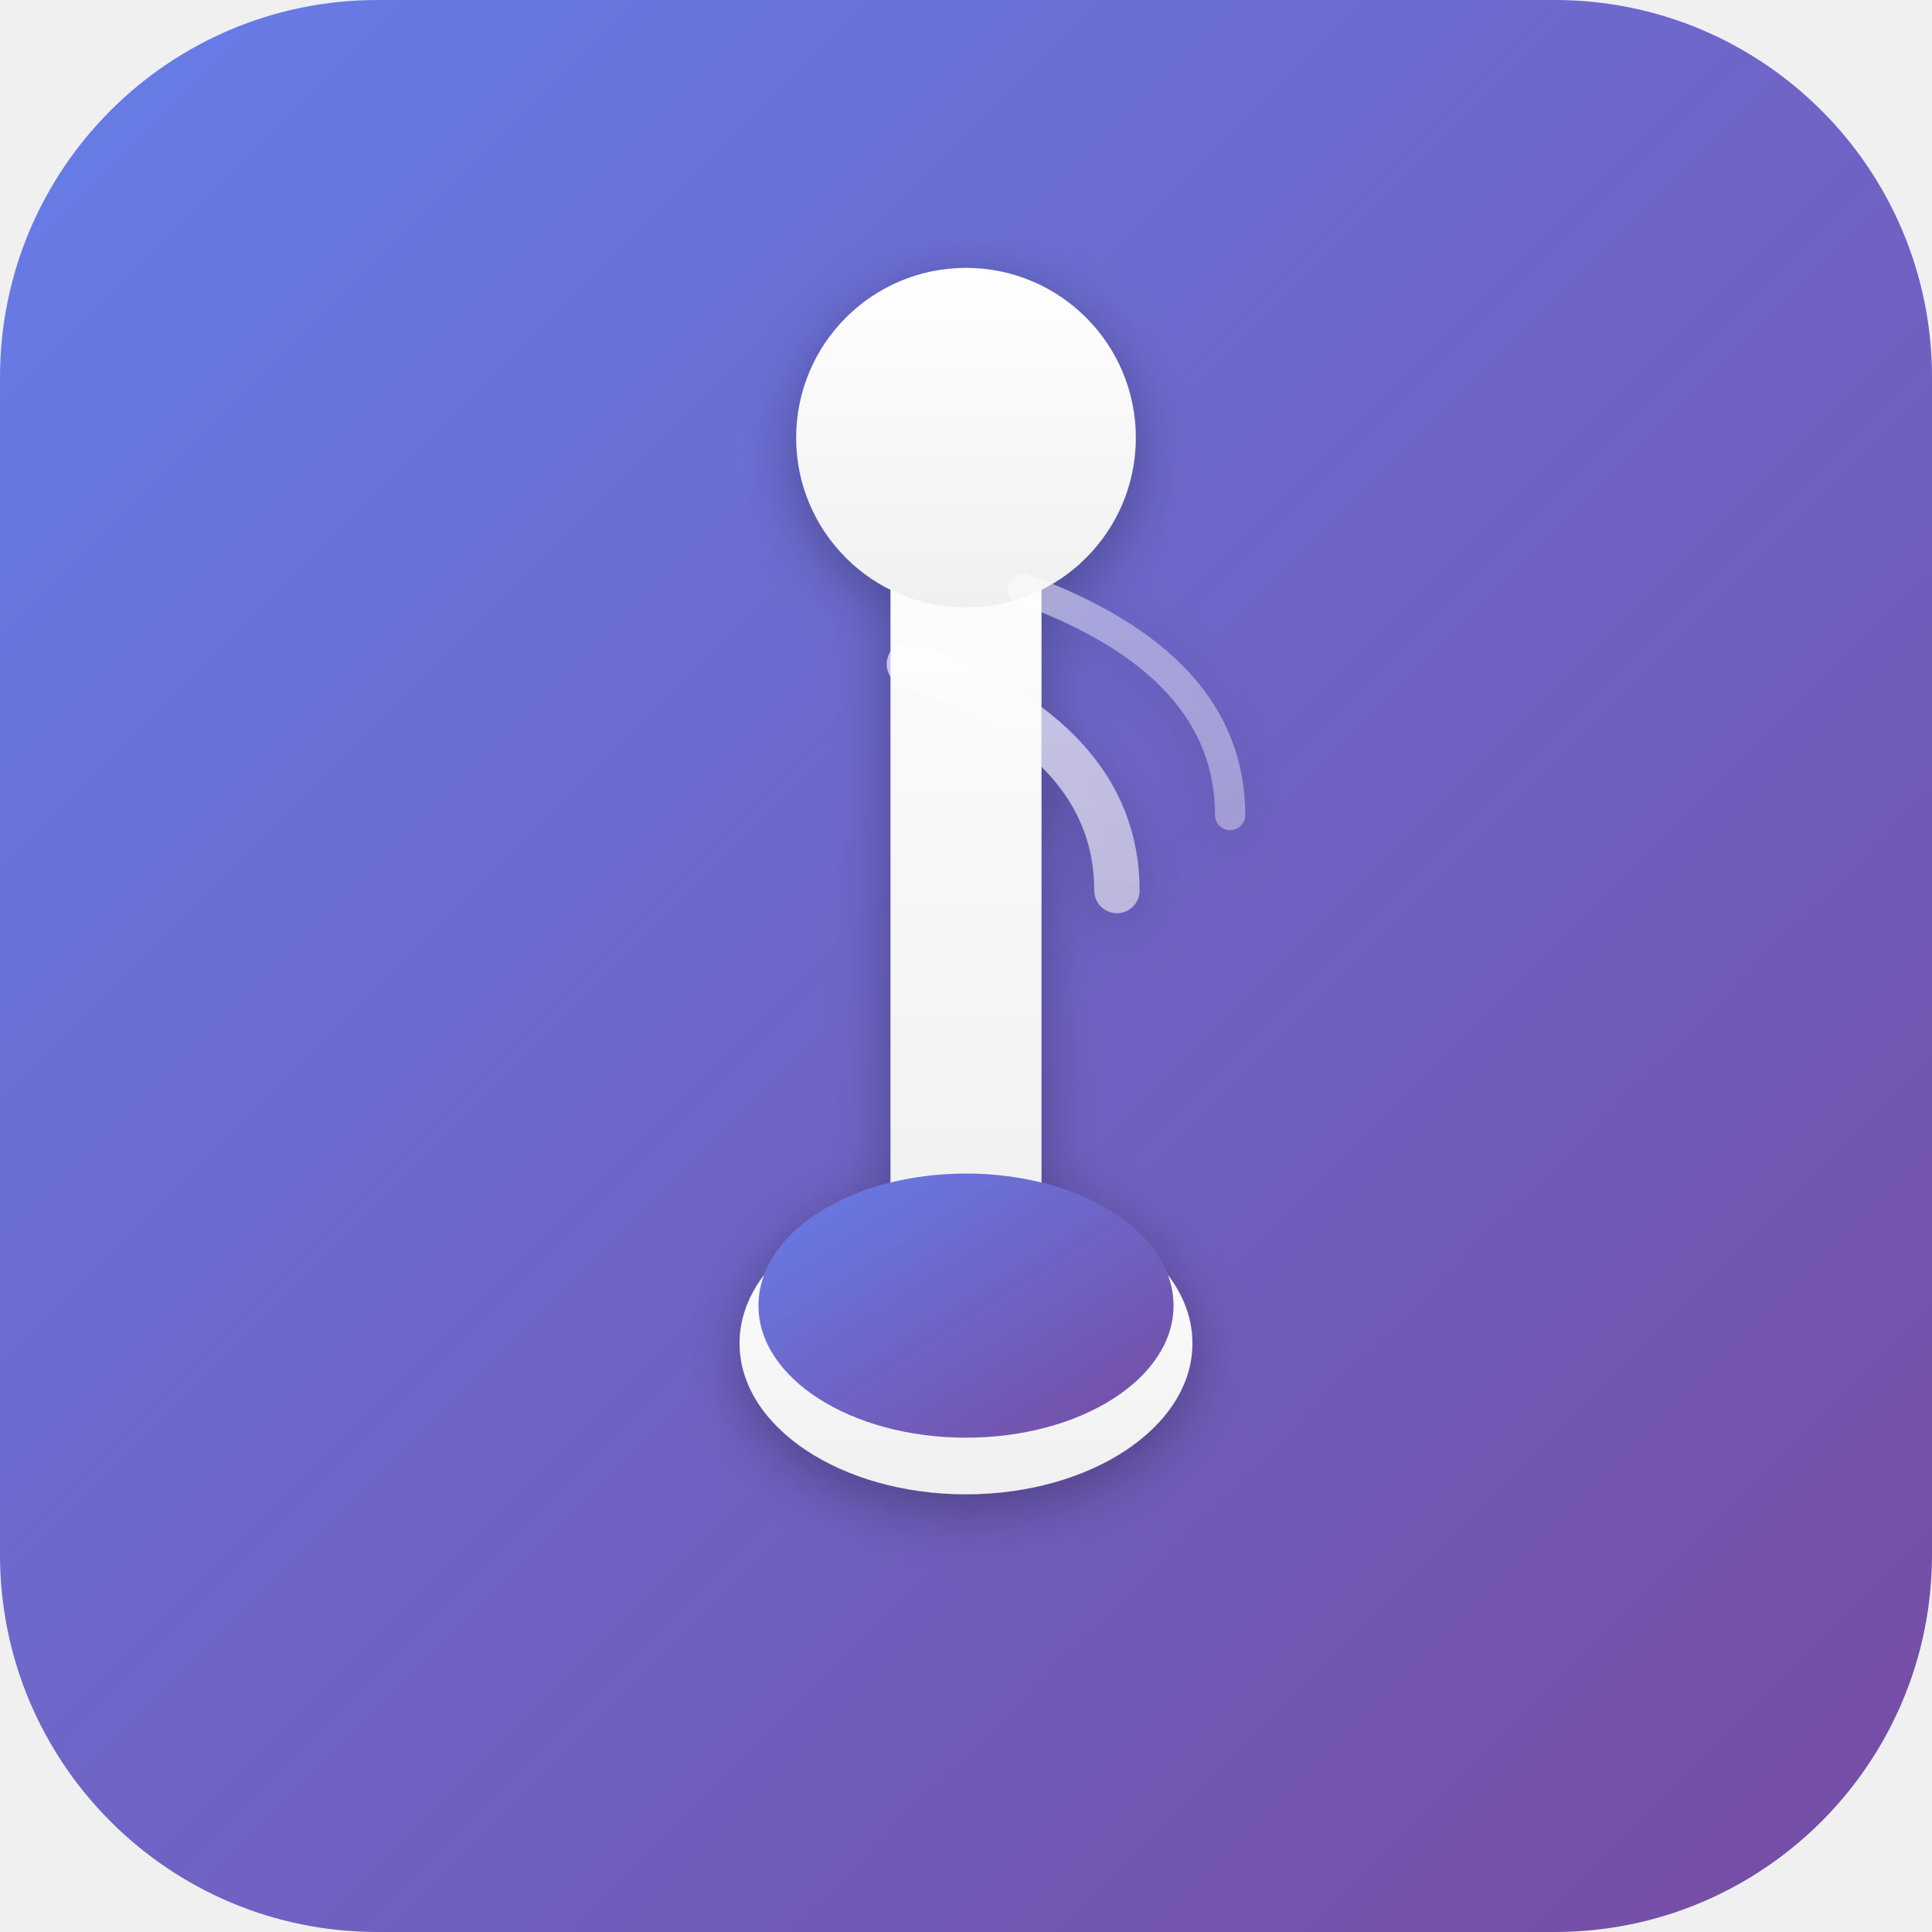
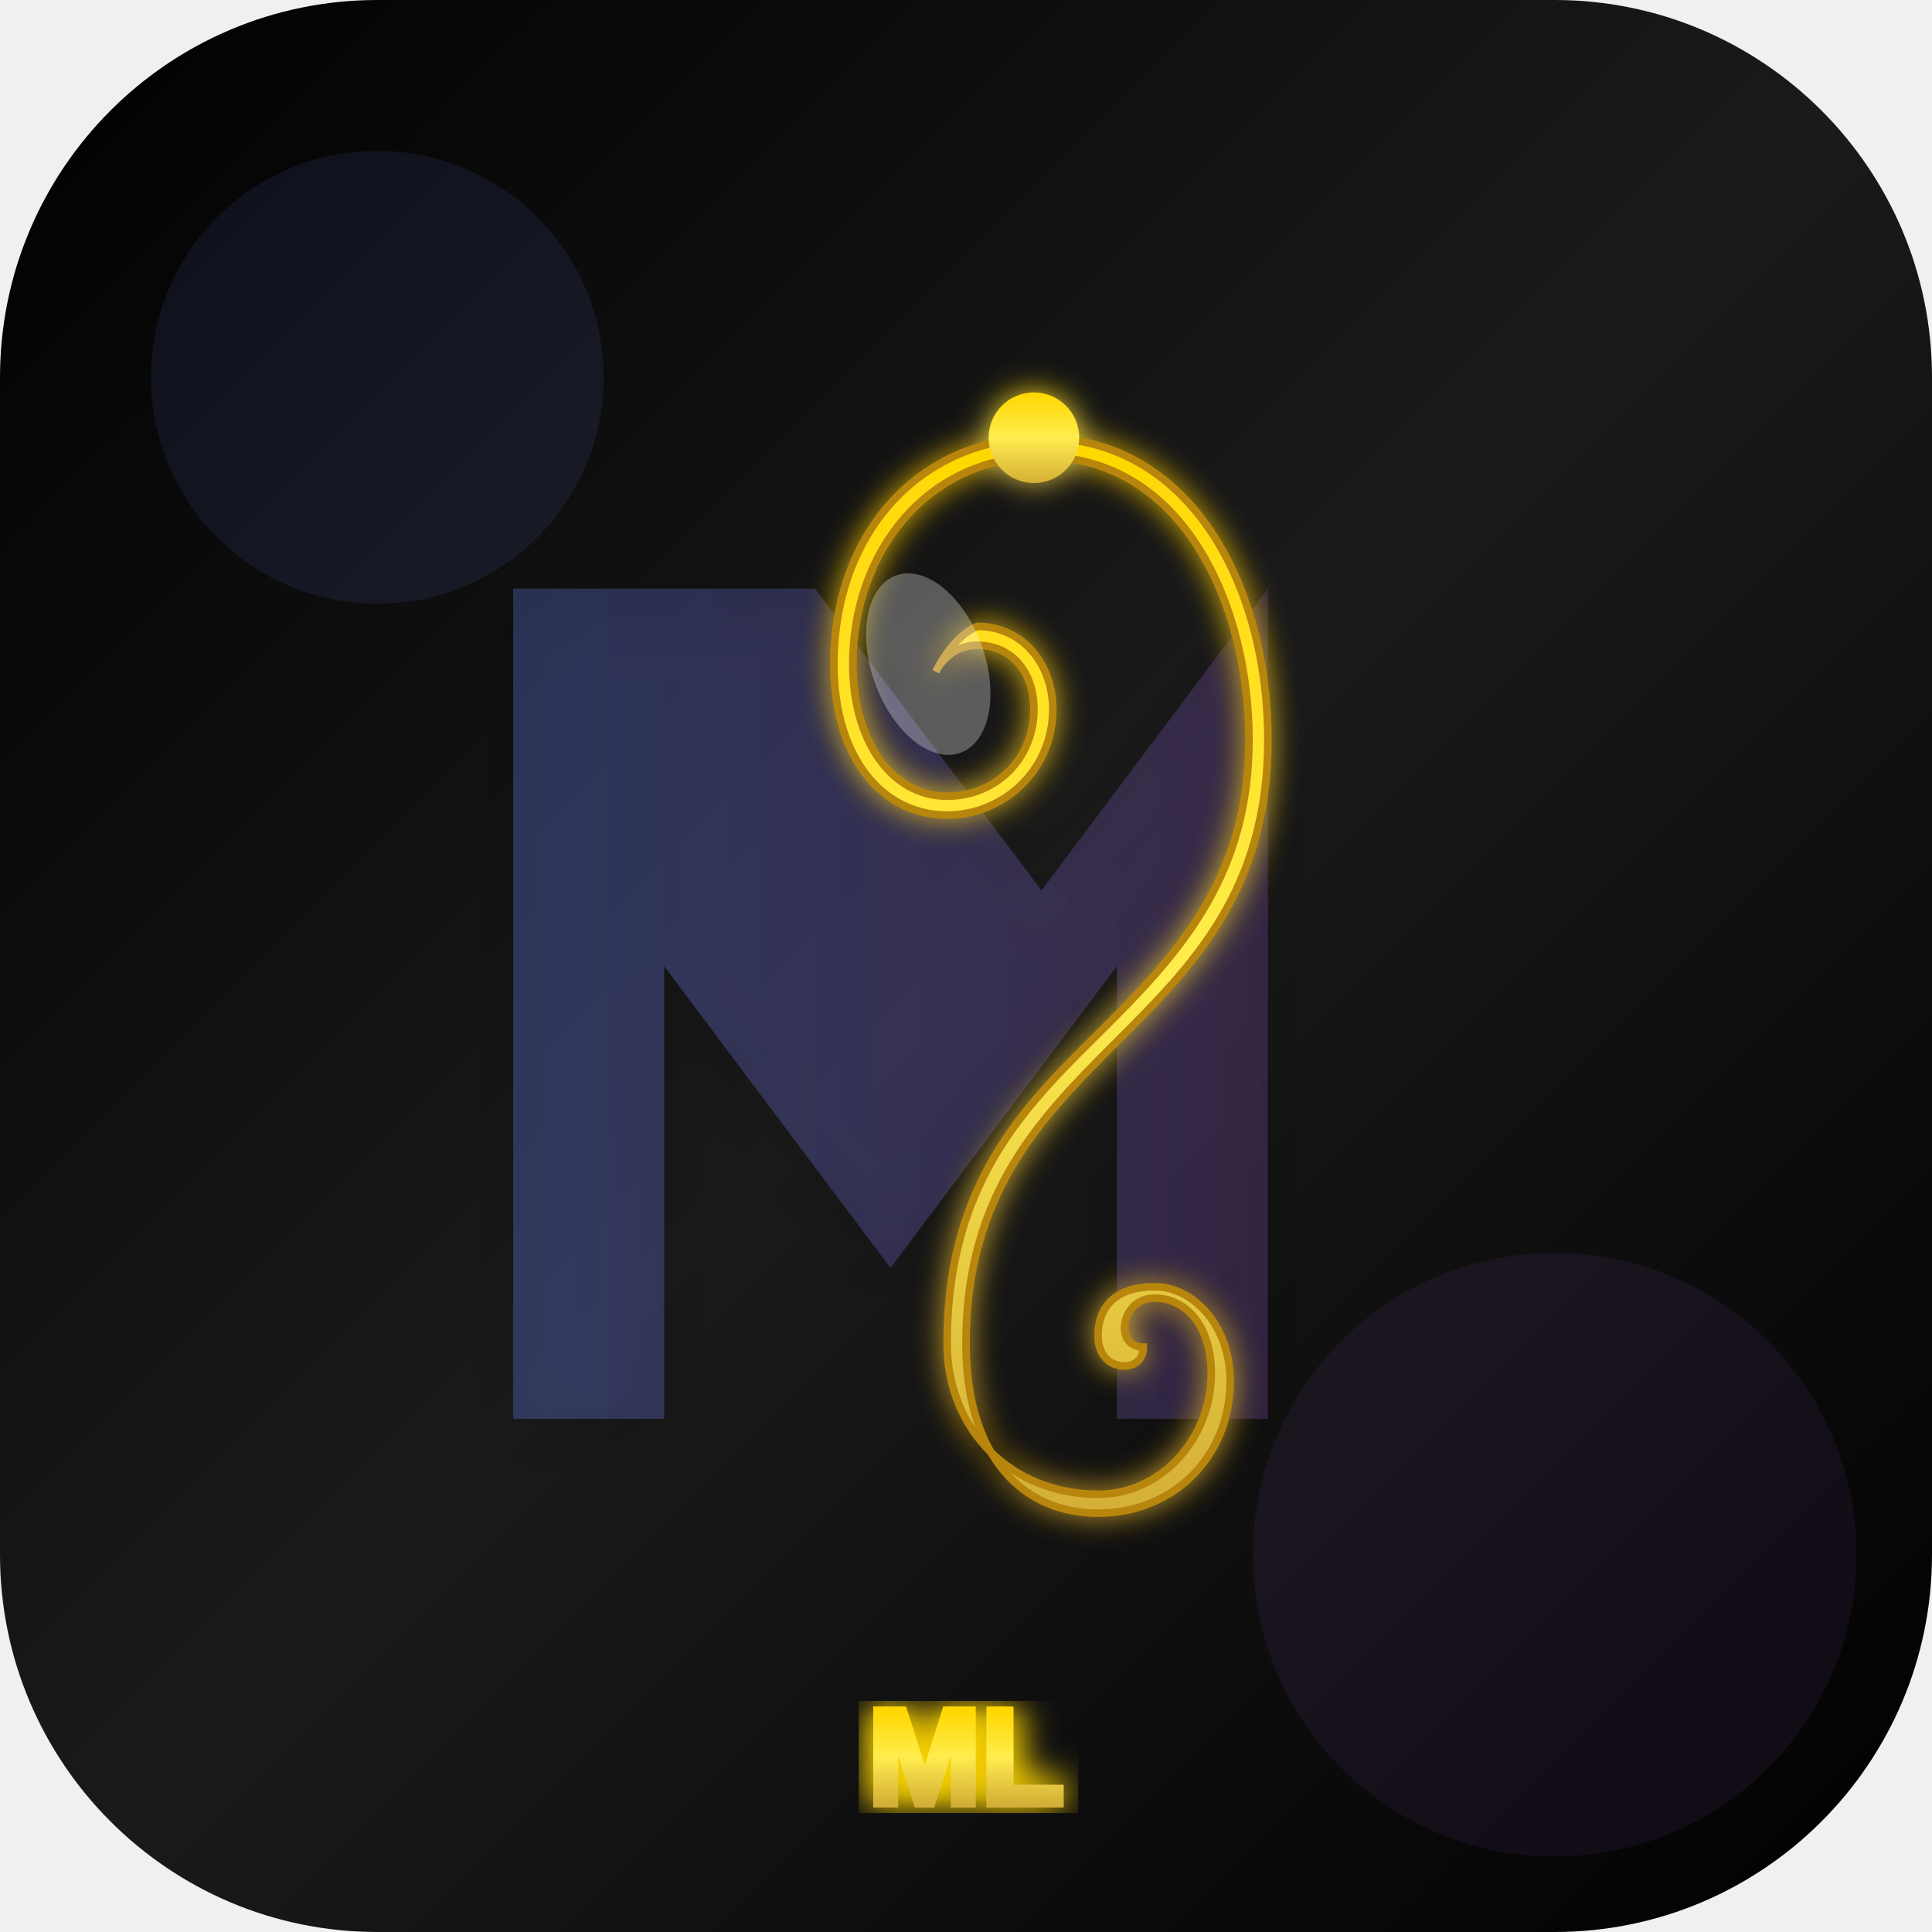
<svg xmlns="http://www.w3.org/2000/svg" width="512" height="512" viewBox="0 0 512 512" version="1.1">
  <defs>
    <linearGradient id="bgGradient" x1="0%" y1="0%" x2="100%" y2="100%">
+       <stop offset="0%" style="stop-color:#000000;stop-opacity:1" />
+       <stop offset="50%" style="stop-color:#1a1a1a;stop-opacity:1" />
+       <stop offset="100%" style="stop-color:#000000;stop-opacity:1" />
+     </linearGradient>
+     <linearGradient id="goldGradient" x1="0%" y1="0%" x2="0%" y2="100%">
+       <stop offset="0%" style="stop-color:#ffd700;stop-opacity:1" />
+       <stop offset="50%" style="stop-color:#ffed4e;stop-opacity:1" />
+       <stop offset="100%" style="stop-color:#d4af37;stop-opacity:1" />
+     </linearGradient>
+     <linearGradient id="mGradient" x1="0%" y1="0%" x2="100%" y2="0%">
      <stop offset="0%" style="stop-color:#667eea;stop-opacity:1" />
      <stop offset="100%" style="stop-color:#764ba2;stop-opacity:1" />
    </linearGradient>
-     <linearGradient id="iconGradient" x1="0%" y1="0%" x2="0%" y2="100%">
-       <stop offset="0%" style="stop-color:#ffffff;stop-opacity:1" />
-       <stop offset="100%" style="stop-color:#f0f0f0;stop-opacity:1" />
-     </linearGradient>
+     <filter id="glow">
+       <feGaussianBlur stdDeviation="4" result="coloredBlur" />
+       <feMerge>
+         <feMergeNode in="coloredBlur" />
+         <feMergeNode in="SourceGraphic" />
+       </feMerge>
+     </filter>
    <filter id="shadow">
-       <feDropShadow dx="0" dy="4" stdDeviation="8" flood-opacity="0.3" />
+       <feDropShadow dx="0" dy="6" stdDeviation="10" flood-opacity="0.4" />
+     </filter>
+     <filter id="goldGlow">
+       <feGaussianBlur in="SourceAlpha" stdDeviation="3" />
+       <feOffset dx="0" dy="0" result="offsetblur" />
+       <feFlood flood-color="#ffd700" flood-opacity="0.8" />
+       <feComposite in2="offsetblur" operator="in" />
+       <feMerge>
+         <feMergeNode />
+         <feMergeNode in="SourceGraphic" />
+       </feMerge>
+     </filter>
+     <filter id="textGlow">
+       <feGaussianBlur in="SourceAlpha" stdDeviation="5" />
+       <feOffset dx="0" dy="0" result="offsetblur" />
+       <feFlood flood-color="#ffd700" flood-opacity="1" />
+       <feComposite in2="offsetblur" operator="in" />
+       <feMerge>
+         <feMergeNode />
+         <feMergeNode />
+         <feMergeNode in="SourceGraphic" />
+       </feMerge>
    </filter>
  </defs>
  <rect width="512" height="512" fill="url(#bgGradient)" rx="100" />
-   <g transform="translate(256, 256)" filter="url(#shadow)">
-     <rect x="-20" y="-140" width="40" height="220" fill="url(#iconGradient)" rx="20" />
-     <ellipse cx="0" cy="100" rx="60" ry="40" fill="url(#iconGradient)" />
-     <ellipse cx="0" cy="90" rx="55" ry="35" fill="url(#bgGradient)" />
-     <circle cx="0" cy="-140" r="45" fill="url(#iconGradient)" />
-     <path d="M -15,-80 Q 40,-60 40,-20" stroke="url(#iconGradient)" stroke-width="12" fill="none" stroke-linecap="round" opacity="0.6" />
-     <path d="M 15,-100 Q 70,-80 70,-40" stroke="url(#iconGradient)" stroke-width="8" fill="none" stroke-linecap="round" opacity="0.4" />
+   <circle cx="100" cy="100" r="60" fill="#667eea" opacity="0.1" />
+   <circle cx="412" cy="412" r="80" fill="#764ba2" opacity="0.1" />
+   <g transform="translate(256, 256)">
+     <g filter="url(#shadow)">
+       <path d="M -120,-100 L -120,120 L -80,120 L -80,0 L -20,80 L 40,0 L 40,120 L 80,120 L 80,-100 L 20,-20 L -40,-100 Z" fill="url(#mGradient)" opacity="0.3" />
+     </g>
+     <g filter="url(#glow)">
+       <path d="M 20,-140                       C 60,-140 80,-100 80,-60                      C 80,-20 60,0 40,20                      C 20,40 0,60 0,100                      C 0,130 15,145 35,145                      C 55,145 70,130 70,110                      C 70,95 60,85 50,85                      C 40,85 35,90 35,98                      C 35,103 38,106 42,106                      C 45,106 47,104 47,101                      L 47,101                      C 44,101 42,99 42,96                      C 42,92 45,88 50,88                      C 58,88 65,95 65,108                      C 65,125 52,140 35,140                      C 12,140 -5,123 -5,100                      C -5,55 18,35 38,15                      C 58,-5 75,-25 75,-60                      C 75,-95 58,-135 20,-135                      C -10,-135 -30,-110 -30,-80                      C -30,-60 -20,-45 -5,-45                      C 8,-45 18,-55 18,-68                      C 18,-78 12,-85 3,-85                      C -2,-85 -6,-82 -8,-78                      L -8,-78                      C -6,-82 -2,-88 3,-90                      C 15,-90 23,-80 23,-68                      C 23,-52 10,-40 -5,-40                      C -22,-40 -35,-55 -35,-80                      C -35,-115 -12,-140 20,-140 Z" fill="url(#goldGradient)" stroke="#b8860b" stroke-width="2" />
+       <path d="M 18,-135 L 18,60" stroke="url(#goldGradient)" stroke-width="14" stroke-linecap="round" />
+       <circle cx="18" cy="-140" r="12" fill="url(#goldGradient)" />
+     </g>
+     <ellipse cx="-10" cy="-80" rx="15" ry="25" fill="#ffffff" opacity="0.3" transform="rotate(-20 -10 -80)" />
+   </g>
+   <g filter="url(#textGlow)">
+     <text x="256" y="478" text-anchor="middle" fill="none" stroke="url(#goldGradient)" stroke-width="2" font-size="36" font-weight="bold" font-family="Arial, sans-serif">ML</text>
+     <text x="256" y="478" text-anchor="middle" fill="url(#goldGradient)" font-size="36" font-weight="bold" font-family="Arial, sans-serif">ML</text>
  </g>
</svg>
